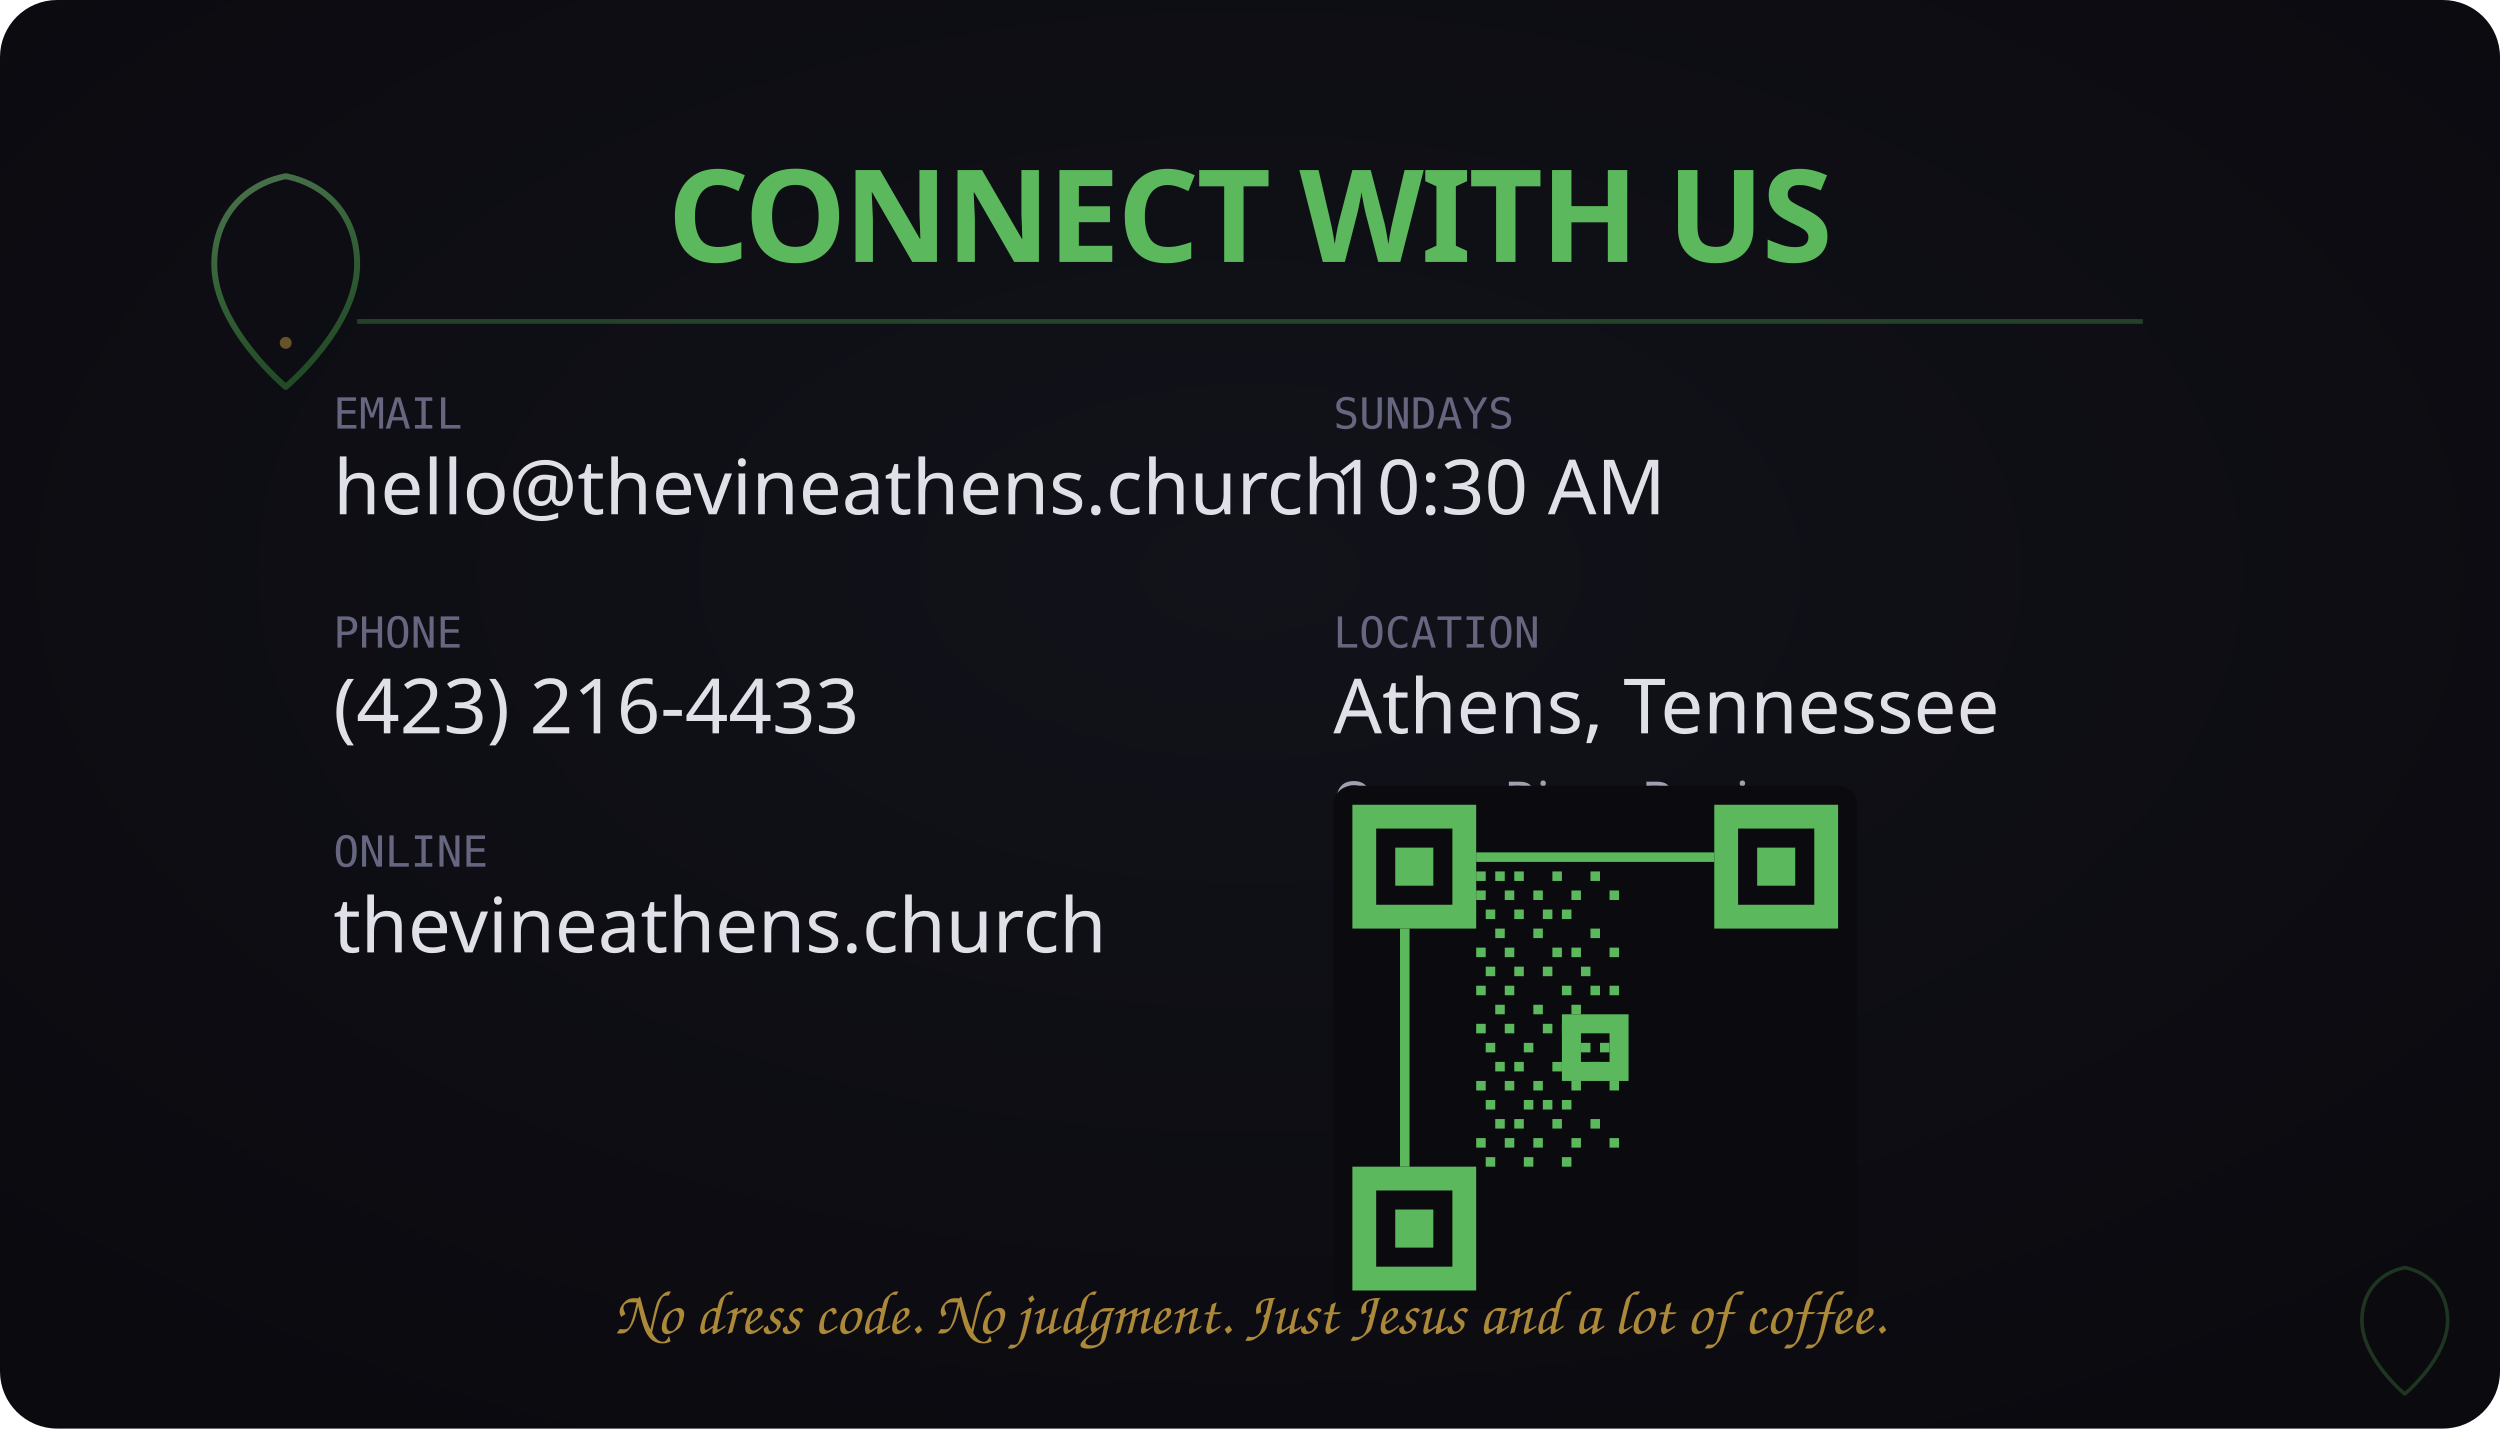
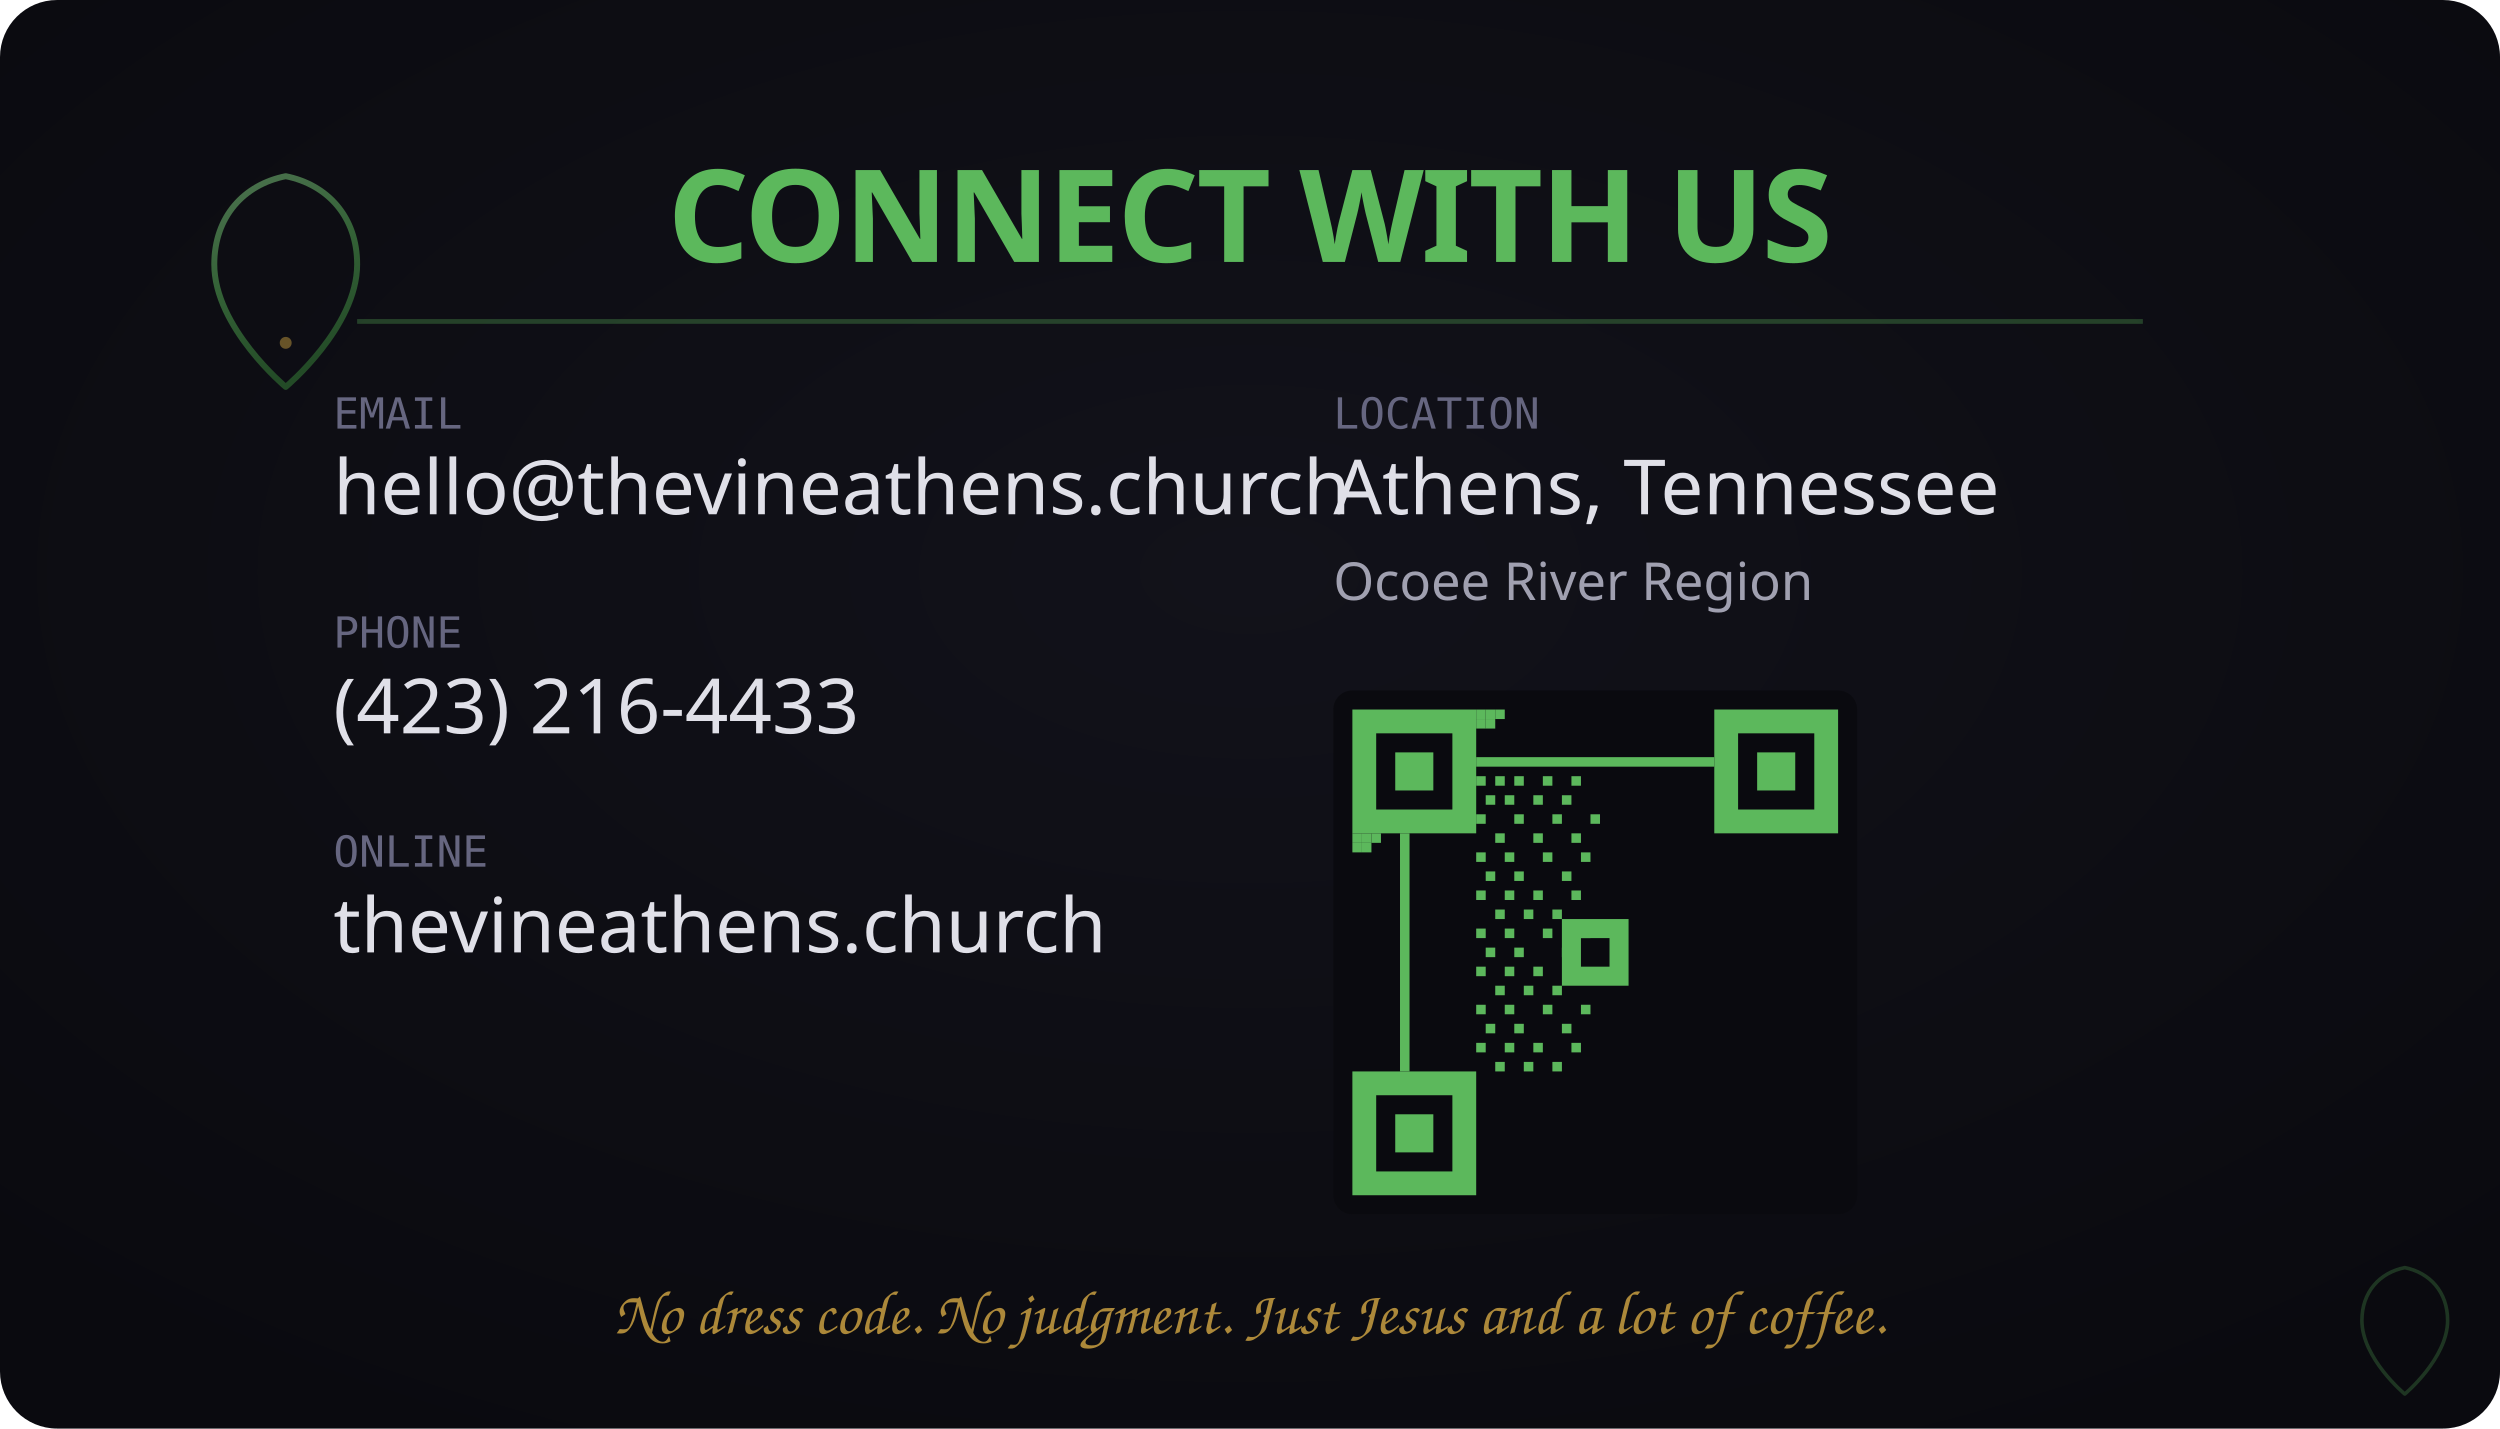
<svg xmlns="http://www.w3.org/2000/svg" viewBox="0 0 1050 600" width="1050" height="600">
  <defs>
    <radialGradient id="card-bg" cx="50%" cy="40%" r="70%">
      <stop offset="0%" stop-color="#12121a" />
      <stop offset="100%" stop-color="#0a0a0f" />
    </radialGradient>
    <linearGradient id="leaf-stroke" x1="0" y1="0" x2="0.3" y2="1">
      <stop offset="0%" stop-color="#8cd98c" />
      <stop offset="50%" stop-color="#5cb85c" />
      <stop offset="100%" stop-color="#3a8a3a" />
    </linearGradient>
  </defs>
  <rect width="1050" height="600" fill="url(#card-bg)" rx="24" />
  <g transform="translate(70, 70) scale(0.5)" opacity="0.5">
    <path d="M100 185 C100 185 40 135 40 82 C40 42 65 15 100 8 C135 15 160 42 160 82 C160 135 100 185 100 185Z" fill="none" stroke="url(#leaf-stroke)" stroke-width="5" stroke-linejoin="round" />
    <circle cx="100" cy="148" r="5" fill="#d4a843" opacity="0.9" />
  </g>
  <text x="525" y="110" text-anchor="middle" font-family="'Space Grotesk', sans-serif" font-size="54" font-weight="700" fill="#5cb85c" letter-spacing="-0.02em">CONNECT WITH US</text>
  <line x1="150" y1="135" x2="900" y2="135" stroke="#5cb85c" stroke-width="2" opacity="0.3" />
  <g transform="translate(140, 180)">
    <text x="0" y="0" font-family="'JetBrains Mono', monospace" font-size="18" fill="#666680">EMAIL</text>
    <text x="0" y="36" font-family="'Space Grotesk', sans-serif" font-size="32" fill="#e0e0e8">hello@thevineathens.church</text>
    <text x="0" y="92" font-family="'JetBrains Mono', monospace" font-size="18" fill="#666680">PHONE</text>
    <text x="0" y="128" font-family="'Space Grotesk', sans-serif" font-size="32" fill="#e0e0e8">(423) 216-4433</text>
    <text x="0" y="184" font-family="'JetBrains Mono', monospace" font-size="18" fill="#666680">ONLINE</text>
    <text x="0" y="220" font-family="'Space Grotesk', sans-serif" font-size="32" fill="#e0e0e8">thevineathens.church</text>
  </g>
  <g transform="translate(560, 180)">
-     <text x="0" y="0" font-family="'JetBrains Mono', monospace" font-size="18" fill="#666680">SUNDAYS</text>
-     <text x="0" y="36" font-family="'Space Grotesk', sans-serif" font-size="32" fill="#e0e0e8">10:30 AM</text>
-     <text x="0" y="92" font-family="'JetBrains Mono', monospace" font-size="18" fill="#666680">LOCATION</text>
-     <text x="0" y="128" font-family="'Space Grotesk', sans-serif" font-size="32" fill="#e0e0e8">Athens, Tennessee</text>
-     <text x="0" y="164" font-family="'Space Grotesk', sans-serif" font-size="22" fill="#a0a0b0">Ocoee River Region</text>
+     <text x="0" y="0" font-family="'JetBrains Mono', monospace" font-size="18" fill="#666680">LOCATION</text>
+     <text x="0" y="36" font-family="'Space Grotesk', sans-serif" font-size="32" fill="#e0e0e8">Athens, Tennessee</text>
+     <text x="0" y="72" font-family="'Space Grotesk', sans-serif" font-size="22" fill="#a0a0b0">Ocoee River Region</text>
  </g>
-   <g transform="translate(560, 330)">
+   <g transform="translate(560, 290)">
    <rect x="0" y="0" width="220" height="220" rx="8" fill="#0a0a0f" />
    <g fill="#5cb85c">
      <rect x="8" y="8" width="52" height="52" />
      <rect x="18" y="18" width="32" height="32" fill="#0a0a0f" />
      <rect x="26" y="26" width="16" height="16" />
      <rect x="160" y="8" width="52" height="52" />
      <rect x="170" y="18" width="32" height="32" fill="#0a0a0f" />
      <rect x="178" y="26" width="16" height="16" />
      <rect x="8" y="160" width="52" height="52" />
      <rect x="18" y="170" width="32" height="32" fill="#0a0a0f" />
      <rect x="26" y="178" width="16" height="16" />
      <rect x="60" y="28" width="100" height="4" />
      <rect x="28" y="60" width="4" height="100" />
      <rect x="96" y="96" width="28" height="28" />
      <rect x="104" y="104" width="12" height="12" fill="#0a0a0f" />
+       <rect x="8" y="60" width="4" height="4" />
+       <rect x="12" y="60" width="4" height="4" />
+       <rect x="16" y="60" width="4" height="4" />
+       <rect x="8" y="64" width="4" height="4" />
+       <rect x="12" y="64" width="4" height="4" />
+       <rect x="60" y="8" width="4" height="4" />
+       <rect x="64" y="8" width="4" height="4" />
+       <rect x="68" y="8" width="4" height="4" />
+       <rect x="60" y="12" width="4" height="4" />
+       <rect x="64" y="12" width="4" height="4" />
      <rect x="60" y="36" width="4" height="4" />
      <rect x="68" y="36" width="4" height="4" />
      <rect x="76" y="36" width="4" height="4" />
-       <rect x="92" y="36" width="4" height="4" />
-       <rect x="108" y="36" width="4" height="4" />
-       <rect x="60" y="44" width="4" height="4" />
+       <rect x="88" y="36" width="4" height="4" />
+       <rect x="100" y="36" width="4" height="4" />
+       <rect x="64" y="44" width="4" height="4" />
      <rect x="72" y="44" width="4" height="4" />
      <rect x="84" y="44" width="4" height="4" />
-       <rect x="100" y="44" width="4" height="4" />
-       <rect x="116" y="44" width="4" height="4" />
-       <rect x="64" y="52" width="4" height="4" />
+       <rect x="96" y="44" width="4" height="4" />
+       <rect x="60" y="52" width="4" height="4" />
      <rect x="76" y="52" width="4" height="4" />
-       <rect x="88" y="52" width="4" height="4" />
-       <rect x="96" y="52" width="4" height="4" />
+       <rect x="92" y="52" width="4" height="4" />
+       <rect x="108" y="52" width="4" height="4" />
      <rect x="68" y="60" width="4" height="4" />
      <rect x="84" y="60" width="4" height="4" />
-       <rect x="108" y="60" width="4" height="4" />
+       <rect x="100" y="60" width="4" height="4" />
      <rect x="60" y="68" width="4" height="4" />
      <rect x="72" y="68" width="4" height="4" />
-       <rect x="92" y="68" width="4" height="4" />
-       <rect x="100" y="68" width="4" height="4" />
-       <rect x="116" y="68" width="4" height="4" />
+       <rect x="88" y="68" width="4" height="4" />
+       <rect x="104" y="68" width="4" height="4" />
      <rect x="64" y="76" width="4" height="4" />
      <rect x="76" y="76" width="4" height="4" />
-       <rect x="88" y="76" width="4" height="4" />
-       <rect x="104" y="76" width="4" height="4" />
+       <rect x="96" y="76" width="4" height="4" />
      <rect x="60" y="84" width="4" height="4" />
      <rect x="72" y="84" width="4" height="4" />
-       <rect x="96" y="84" width="4" height="4" />
-       <rect x="108" y="84" width="4" height="4" />
-       <rect x="116" y="84" width="4" height="4" />
+       <rect x="84" y="84" width="4" height="4" />
+       <rect x="100" y="84" width="4" height="4" />
      <rect x="68" y="92" width="4" height="4" />
-       <rect x="84" y="92" width="4" height="4" />
-       <rect x="100" y="92" width="4" height="4" />
+       <rect x="80" y="92" width="4" height="4" />
+       <rect x="92" y="92" width="4" height="4" />
      <rect x="60" y="100" width="4" height="4" />
      <rect x="72" y="100" width="4" height="4" />
      <rect x="88" y="100" width="4" height="4" />
-       <rect x="96" y="100" width="4" height="4" />
-       <rect x="116" y="100" width="4" height="4" />
+       <rect x="104" y="100" width="4" height="4" />
      <rect x="64" y="108" width="4" height="4" />
-       <rect x="80" y="108" width="4" height="4" />
-       <rect x="104" y="108" width="4" height="4" />
-       <rect x="112" y="108" width="4" height="4" />
-       <rect x="68" y="116" width="4" height="4" />
-       <rect x="76" y="116" width="4" height="4" />
-       <rect x="92" y="116" width="4" height="4" />
-       <rect x="108" y="116" width="4" height="4" />
-       <rect x="60" y="124" width="4" height="4" />
-       <rect x="72" y="124" width="4" height="4" />
-       <rect x="84" y="124" width="4" height="4" />
-       <rect x="100" y="124" width="4" height="4" />
-       <rect x="116" y="124" width="4" height="4" />
-       <rect x="64" y="132" width="4" height="4" />
-       <rect x="80" y="132" width="4" height="4" />
+       <rect x="76" y="108" width="4" height="4" />
+       <rect x="96" y="108" width="4" height="4" />
+       <rect x="60" y="116" width="4" height="4" />
+       <rect x="72" y="116" width="4" height="4" />
+       <rect x="84" y="116" width="4" height="4" />
+       <rect x="100" y="116" width="4" height="4" />
+       <rect x="68" y="124" width="4" height="4" />
+       <rect x="80" y="124" width="4" height="4" />
+       <rect x="92" y="124" width="4" height="4" />
+       <rect x="60" y="132" width="4" height="4" />
+       <rect x="72" y="132" width="4" height="4" />
      <rect x="88" y="132" width="4" height="4" />
-       <rect x="96" y="132" width="4" height="4" />
-       <rect x="68" y="140" width="4" height="4" />
+       <rect x="104" y="132" width="4" height="4" />
+       <rect x="64" y="140" width="4" height="4" />
      <rect x="76" y="140" width="4" height="4" />
-       <rect x="92" y="140" width="4" height="4" />
-       <rect x="108" y="140" width="4" height="4" />
+       <rect x="96" y="140" width="4" height="4" />
      <rect x="60" y="148" width="4" height="4" />
      <rect x="72" y="148" width="4" height="4" />
      <rect x="84" y="148" width="4" height="4" />
      <rect x="100" y="148" width="4" height="4" />
-       <rect x="116" y="148" width="4" height="4" />
-       <rect x="64" y="156" width="4" height="4" />
+       <rect x="68" y="156" width="4" height="4" />
      <rect x="80" y="156" width="4" height="4" />
-       <rect x="96" y="156" width="4" height="4" />
+       <rect x="92" y="156" width="4" height="4" />
    </g>
  </g>
  <text x="525" y="560" text-anchor="middle" font-family="'Caveat', cursive" font-size="26" fill="#d4a843" opacity="0.8">No dress code. No judgment. Just Jesus and a lot of coffee.</text>
  <g transform="translate(980, 530) scale(0.3)" opacity="0.25">
    <path d="M100 185 C100 185 40 135 40 82 C40 42 65 15 100 8 C135 15 160 42 160 82 C160 135 100 185 100 185Z" fill="none" stroke="#5cb85c" stroke-width="5" stroke-linejoin="round" />
  </g>
</svg>
